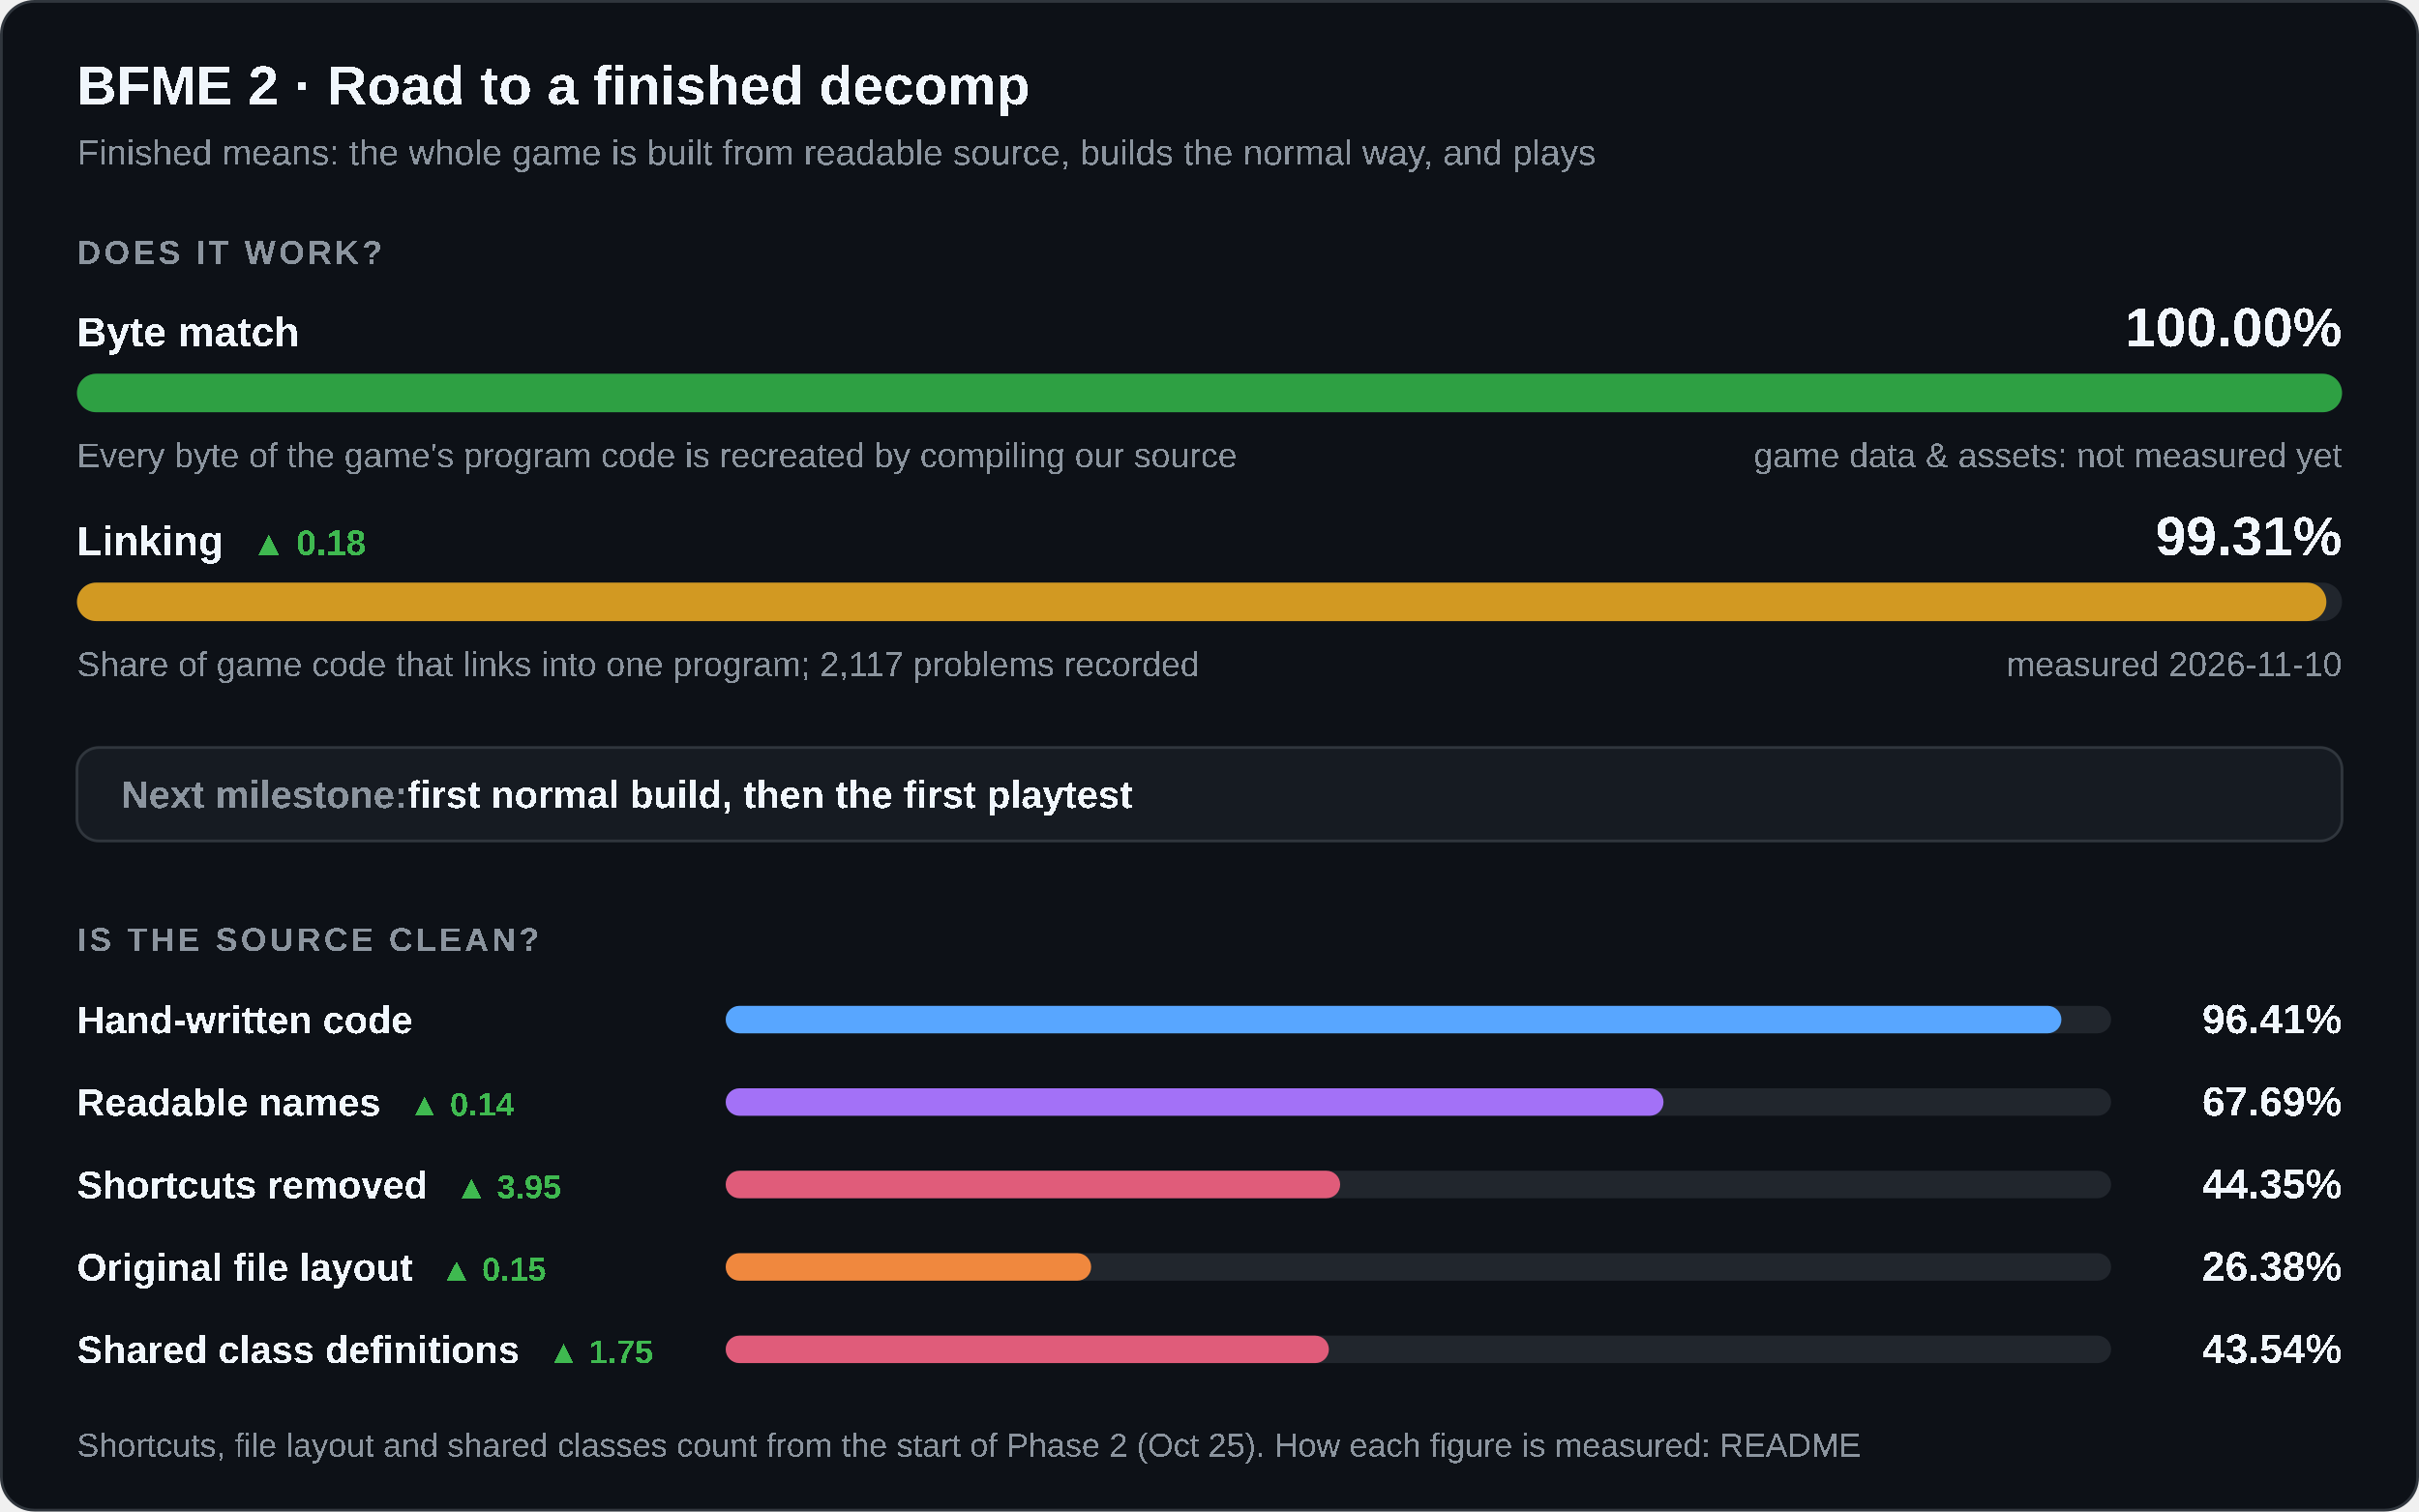
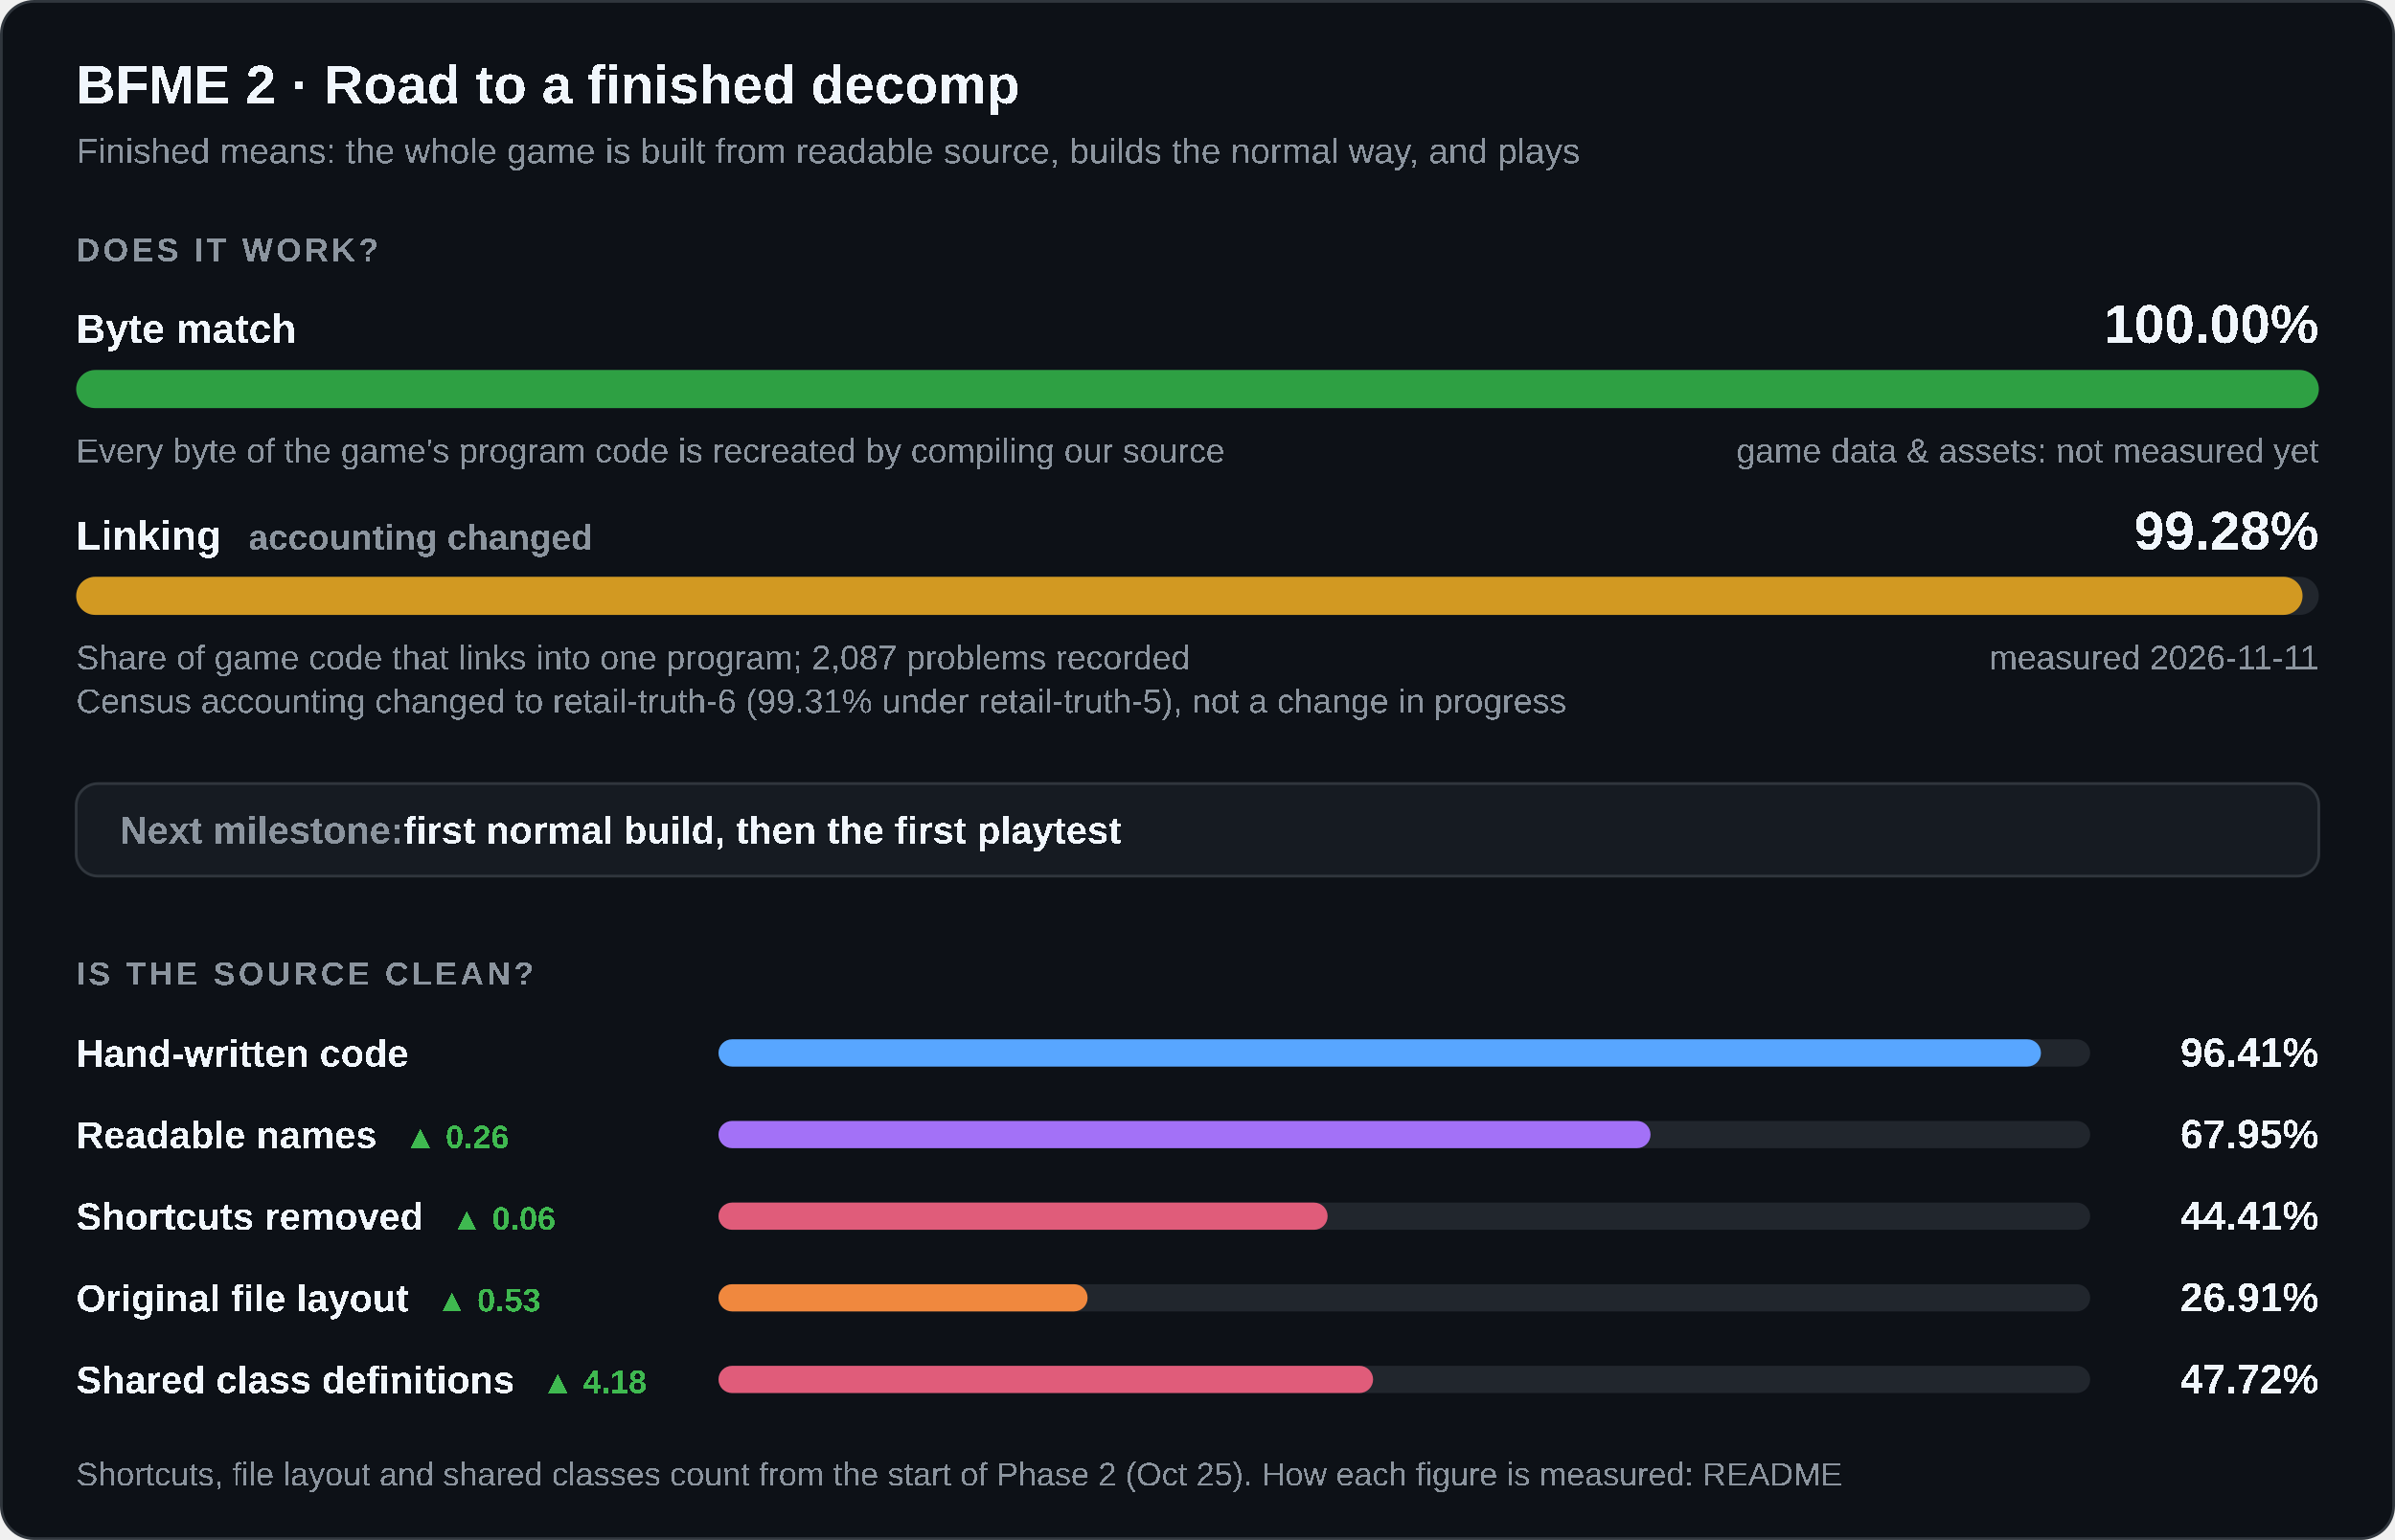
- <svg xmlns="http://www.w3.org/2000/svg" width="880" height="550" viewBox="0 0 880 550" role="img" aria-labelledby="title desc">
+ <svg xmlns="http://www.w3.org/2000/svg" width="880" height="566" viewBox="0 0 880 566" role="img" aria-labelledby="title desc">
  <style>
    .card { fill: #0d1117; stroke: #30363d; } .track { fill: #21262d; } .box { fill: #161b22; stroke: #30363d; }
    .strong { fill: #f0f6fc; } .muted { fill: #8b949e; } .up { fill: #3fb950; } .down { fill: #f85149; }
    @media (prefers-color-scheme: light) {
      .card { fill: #ffffff; stroke: #d0d7de; } .track { fill: #eaeef2; } .box { fill: #f6f8fa; stroke: #d0d7de; }
      .strong { fill: #1f2328; } .muted { fill: #59636e; } .up { fill: #1a7f37; } .down { fill: #cf222e; }
    }
  </style>
-   <rect class="card" x="0.5" y="0.5" width="879" height="549" rx="12" />
+   <rect class="card" x="0.5" y="0.5" width="879" height="565" rx="12" />
  <g font-family="'Segoe UI',Arial" text-rendering="optimizeSpeed" kerning="0" style="font-kerning:none;font-feature-settings:'kern' 0">
    <text x="28" y="38" class="strong" font-size="20" font-weight="700">BFME 2 · Road to a finished decomp</text>
    <text x="28" y="60" class="muted" font-size="13">Finished means: the whole game is built from readable source, builds the normal way, and plays</text>
    <text x="28" y="96" class="muted" font-size="12" font-weight="600" letter-spacing="1.2">DOES IT WORK?</text>
    <text x="28" y="126" class="strong" font-size="15" font-weight="600">Byte match</text>
    <text x="852" y="126" class="strong" font-size="20" font-weight="700" text-anchor="end">100.00%</text>
    <rect class="track" x="28" y="136" width="824" height="14" rx="7" />
    <rect x="28" y="136" width="824.00" height="14" rx="7" fill="#2ea043" />
    <text x="28" y="170" class="muted" font-size="12.5">Every byte of the game's program code is recreated by compiling our source</text>
    <text x="852" y="170" class="muted" font-size="12.5" text-anchor="end">game data &amp; assets: not measured yet</text>
-     <text x="28" y="202" class="strong" font-size="15" font-weight="600">Linking<tspan class="up" dx="10" font-size="13" font-weight="600">▲ 0.18</tspan>
+     <text x="28" y="202" class="strong" font-size="15" font-weight="600">Linking<tspan class="muted" dx="10" font-size="13" font-weight="600">accounting changed</tspan>
    </text>
-     <text x="852" y="202" class="strong" font-size="20" font-weight="700" text-anchor="end">99.31%</text>
+     <text x="852" y="202" class="strong" font-size="20" font-weight="700" text-anchor="end">99.28%</text>
    <rect class="track" x="28" y="212" width="824" height="14" rx="7" />
-     <rect x="28" y="212" width="818.30" height="14" rx="7" fill="#d29922" />
-     <text x="28" y="246" class="muted" font-size="12.5">Share of game code that links into one program; 2,117 problems recorded</text>
-     <text x="852" y="246" class="muted" font-size="12.5" text-anchor="end">measured 2026-11-10</text>
-     <rect class="box" x="28" y="272" width="824" height="34" rx="8" />
-     <text x="44" y="294" class="muted" font-size="14" font-weight="600">Next milestone:<tspan class="strong"> first normal build, then the first playtest</tspan>
+     <rect x="28" y="212" width="818.03" height="14" rx="7" fill="#d29922" />
+     <text x="28" y="246" class="muted" font-size="12.5">Share of game code that links into one program; 2,087 problems recorded</text>
+     <text x="28" y="262" class="muted" font-size="12.5">Census accounting changed to retail-truth-6 (99.31% under retail-truth-5), not a change in progress</text>
+     <text x="852" y="246" class="muted" font-size="12.5" text-anchor="end">measured 2026-11-11</text>
+     <rect class="box" x="28" y="288" width="824" height="34" rx="8" />
+     <text x="44" y="310" class="muted" font-size="14" font-weight="600">Next milestone:<tspan class="strong"> first normal build, then the first playtest</tspan>
    </text>
-     <text x="28" y="346" class="muted" font-size="12" font-weight="600" letter-spacing="1.2">IS THE SOURCE CLEAN?</text>
-     <text x="28" y="376" class="strong" font-size="14" font-weight="600">Hand-written code</text>
-     <rect class="track" x="264" y="366" width="504" height="10" rx="5" />
-     <rect x="264" y="366" width="485.91" height="10" rx="5" fill="#58a6ff" />
-     <text x="852" y="376" class="strong" font-size="15" font-weight="700" text-anchor="end">96.41%</text>
-     <text x="28" y="406" class="strong" font-size="14" font-weight="600">Readable names<tspan class="up" dx="10" font-size="12" font-weight="600">▲ 0.14</tspan>
+     <text x="28" y="362" class="muted" font-size="12" font-weight="600" letter-spacing="1.2">IS THE SOURCE CLEAN?</text>
+     <text x="28" y="392" class="strong" font-size="14" font-weight="600">Hand-written code</text>
+     <rect class="track" x="264" y="382" width="504" height="10" rx="5" />
+     <rect x="264" y="382" width="485.91" height="10" rx="5" fill="#58a6ff" />
+     <text x="852" y="392" class="strong" font-size="15" font-weight="700" text-anchor="end">96.41%</text>
+     <text x="28" y="422" class="strong" font-size="14" font-weight="600">Readable names<tspan class="up" dx="10" font-size="12" font-weight="600">▲ 0.26</tspan>
    </text>
-     <rect class="track" x="264" y="396" width="504" height="10" rx="5" />
-     <rect x="264" y="396" width="341.16" height="10" rx="5" fill="#a371f7" />
-     <text x="852" y="406" class="strong" font-size="15" font-weight="700" text-anchor="end">67.69%</text>
-     <text x="28" y="436" class="strong" font-size="14" font-weight="600">Shortcuts removed<tspan class="up" dx="10" font-size="12" font-weight="600">▲ 3.95</tspan>
+     <rect class="track" x="264" y="412" width="504" height="10" rx="5" />
+     <rect x="264" y="412" width="342.46" height="10" rx="5" fill="#a371f7" />
+     <text x="852" y="422" class="strong" font-size="15" font-weight="700" text-anchor="end">67.95%</text>
+     <text x="28" y="452" class="strong" font-size="14" font-weight="600">Shortcuts removed<tspan class="up" dx="10" font-size="12" font-weight="600">▲ 0.06</tspan>
    </text>
-     <rect class="track" x="264" y="426" width="504" height="10" rx="5" />
-     <rect x="264" y="426" width="223.53" height="10" rx="5" fill="#e05c7a" />
-     <text x="852" y="436" class="strong" font-size="15" font-weight="700" text-anchor="end">44.35%</text>
-     <text x="28" y="466" class="strong" font-size="14" font-weight="600">Original file layout<tspan class="up" dx="10" font-size="12" font-weight="600">▲ 0.15</tspan>
+     <rect class="track" x="264" y="442" width="504" height="10" rx="5" />
+     <rect x="264" y="442" width="223.81" height="10" rx="5" fill="#e05c7a" />
+     <text x="852" y="452" class="strong" font-size="15" font-weight="700" text-anchor="end">44.41%</text>
+     <text x="28" y="482" class="strong" font-size="14" font-weight="600">Original file layout<tspan class="up" dx="10" font-size="12" font-weight="600">▲ 0.53</tspan>
    </text>
-     <rect class="track" x="264" y="456" width="504" height="10" rx="5" />
-     <rect x="264" y="456" width="132.94" height="10" rx="5" fill="#f0883e" />
-     <text x="852" y="466" class="strong" font-size="15" font-weight="700" text-anchor="end">26.38%</text>
-     <text x="28" y="496" class="strong" font-size="14" font-weight="600">Shared class definitions<tspan class="up" dx="10" font-size="12" font-weight="600">▲ 1.75</tspan>
+     <rect class="track" x="264" y="472" width="504" height="10" rx="5" />
+     <rect x="264" y="472" width="135.61" height="10" rx="5" fill="#f0883e" />
+     <text x="852" y="482" class="strong" font-size="15" font-weight="700" text-anchor="end">26.91%</text>
+     <text x="28" y="512" class="strong" font-size="14" font-weight="600">Shared class definitions<tspan class="up" dx="10" font-size="12" font-weight="600">▲ 4.18</tspan>
    </text>
-     <rect class="track" x="264" y="486" width="504" height="10" rx="5" />
-     <rect x="264" y="486" width="219.43" height="10" rx="5" fill="#e05c7a" />
-     <text x="852" y="496" class="strong" font-size="15" font-weight="700" text-anchor="end">43.54%</text>
-     <text x="28" y="530" class="muted" font-size="12">Shortcuts, file layout and shared classes count from the start of Phase 2 (Oct 25). How each figure is measured: README</text>
+     <rect class="track" x="264" y="502" width="504" height="10" rx="5" />
+     <rect x="264" y="502" width="240.52" height="10" rx="5" fill="#e05c7a" />
+     <text x="852" y="512" class="strong" font-size="15" font-weight="700" text-anchor="end">47.72%</text>
+     <text x="28" y="546" class="muted" font-size="12">Shortcuts, file layout and shared classes count from the start of Phase 2 (Oct 25). How each figure is measured: README</text>
  </g>
</svg>
